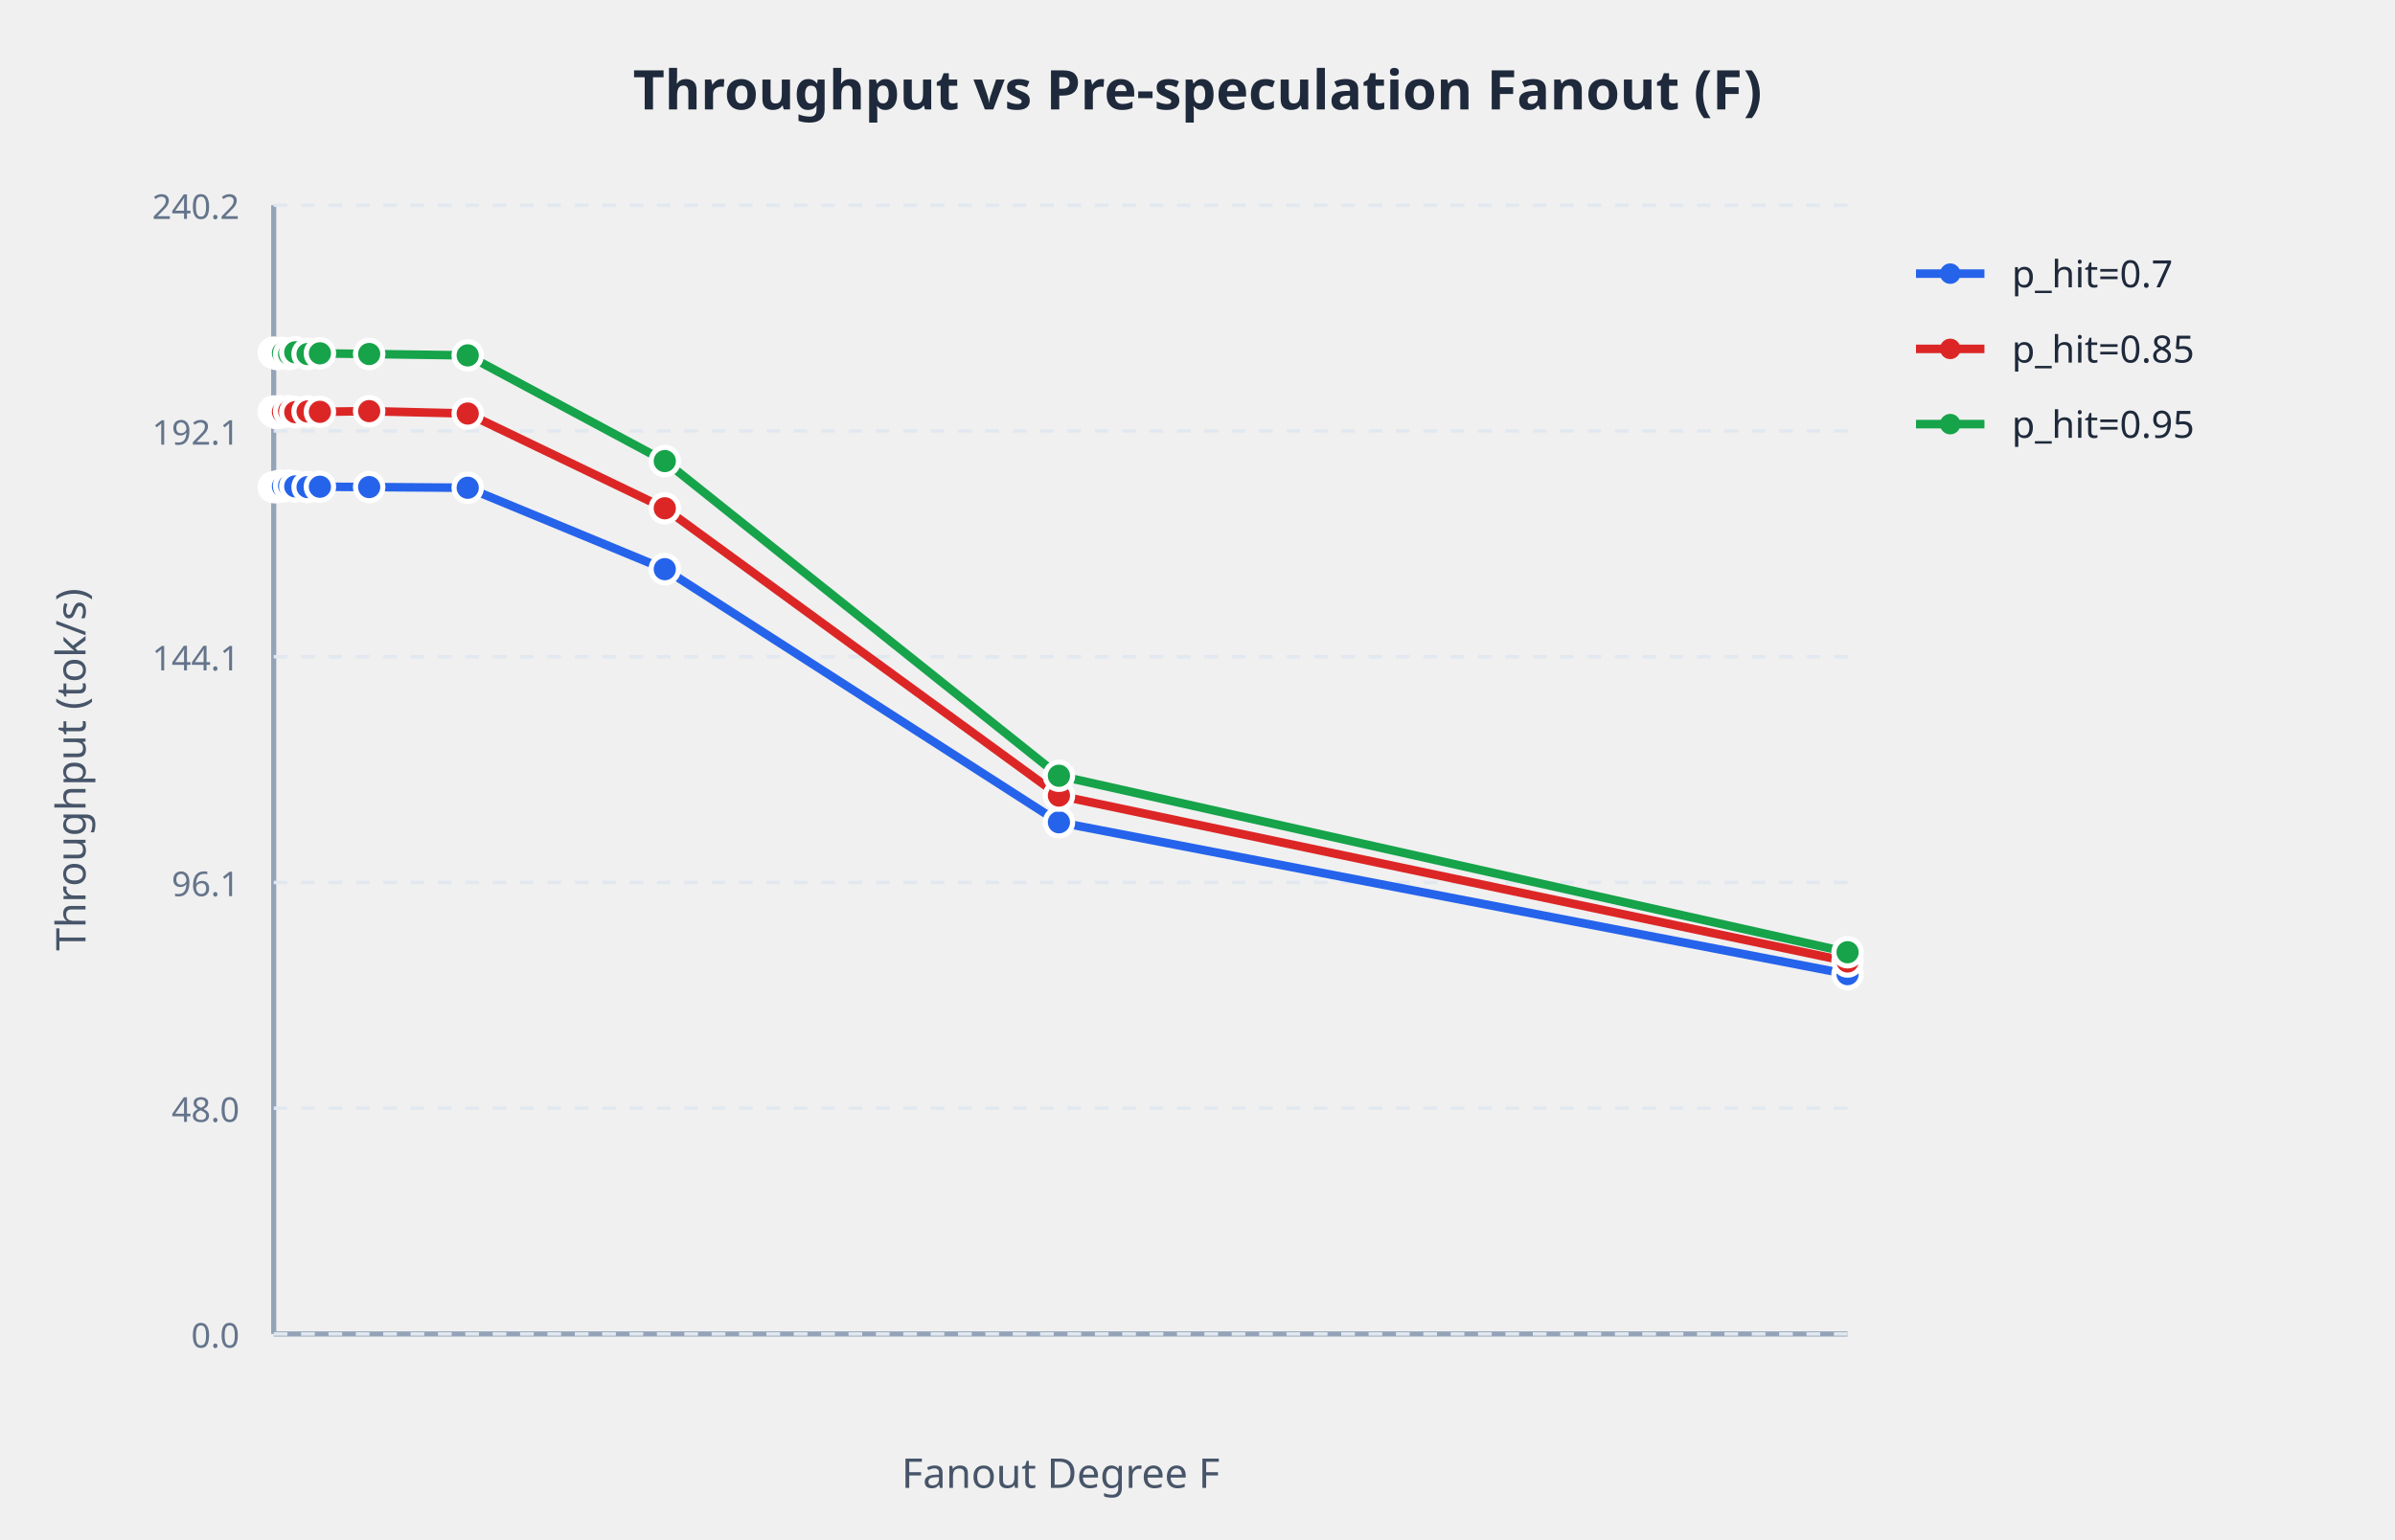
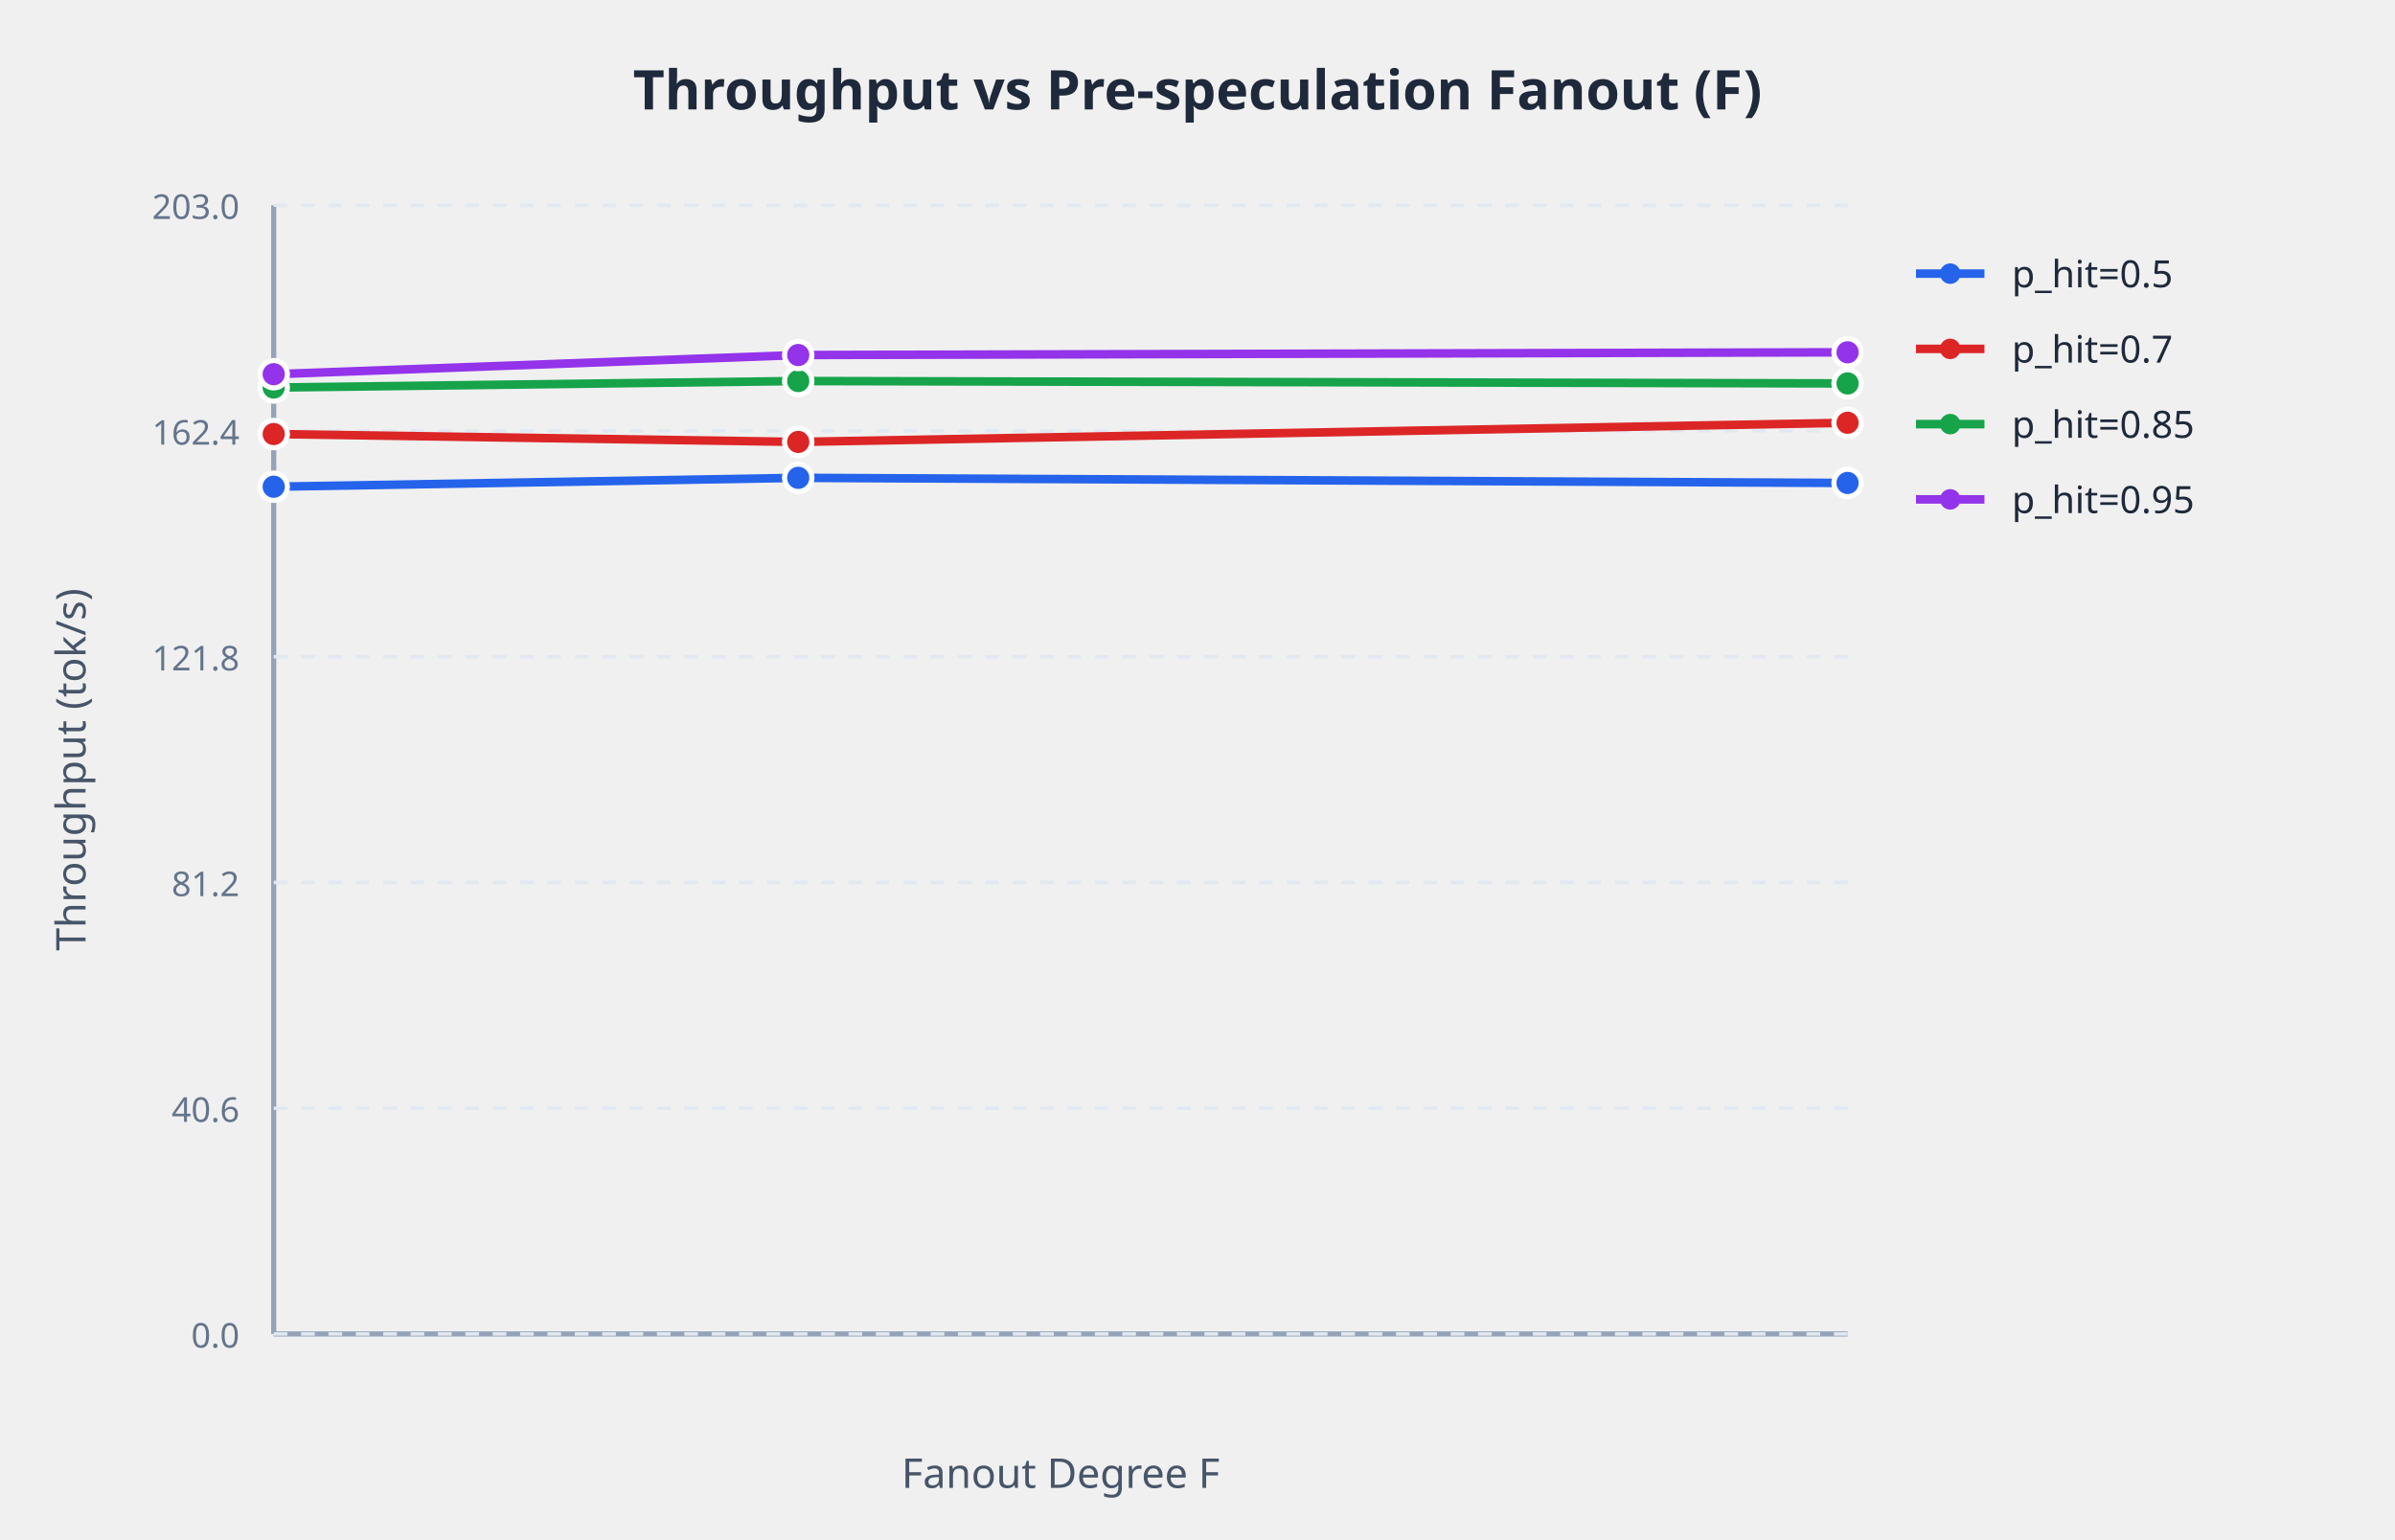
<svg xmlns="http://www.w3.org/2000/svg" width="700" height="450" viewBox="0 0 700 450" style="background:#ffffff; font-family:sans-serif;">
  <text x="350.0" y="32" text-anchor="middle" font-size="16" font-weight="bold" fill="#1e293b">Throughput vs Pre-speculation Fanout (F)</text>
  <line x1="80" y1="390" x2="540" y2="390" stroke="#94a3b8" stroke-width="1.5" />
  <line x1="80" y1="60" x2="80" y2="390" stroke="#94a3b8" stroke-width="1.5" />
  <text x="310.0" y="435" text-anchor="middle" font-size="12" fill="#475569">Fanout Degree F</text>
  <text x="25" y="225.0" text-anchor="middle" font-size="12" fill="#475569" transform="rotate(-90 25 225.0)">Throughput (tok/s)</text>
  <line x1="80" y1="390.0" x2="540" y2="390.0" stroke="#e2e8f0" stroke-dasharray="4" />
  <text x="70" y="394.0" text-anchor="end" font-size="10" fill="#64748b">0.0</text>
  <line x1="80" y1="324.0" x2="540" y2="324.0" stroke="#e2e8f0" stroke-dasharray="4" />
-   <text x="70" y="328.0" text-anchor="end" font-size="10" fill="#64748b">48.0</text>
+   <text x="70" y="328.0" text-anchor="end" font-size="10" fill="#64748b">40.6</text>
  <line x1="80" y1="258.0" x2="540" y2="258.0" stroke="#e2e8f0" stroke-dasharray="4" />
-   <text x="70" y="262.0" text-anchor="end" font-size="10" fill="#64748b">96.1</text>
+   <text x="70" y="262.0" text-anchor="end" font-size="10" fill="#64748b">81.2</text>
  <line x1="80" y1="192.0" x2="540" y2="192.0" stroke="#e2e8f0" stroke-dasharray="4" />
-   <text x="70" y="196.0" text-anchor="end" font-size="10" fill="#64748b">144.1</text>
-   <line x1="80" y1="126.0" x2="540" y2="126.0" stroke="#e2e8f0" stroke-dasharray="4" />
-   <text x="70" y="130.0" text-anchor="end" font-size="10" fill="#64748b">192.1</text>
+   <text x="70" y="196.0" text-anchor="end" font-size="10" fill="#64748b">121.8</text>
+   <line x1="80" y1="126" x2="540" y2="126" stroke="#e2e8f0" stroke-dasharray="4" />
+   <text x="70" y="130" text-anchor="end" font-size="10" fill="#64748b">162.4</text>
  <line x1="80" y1="60.0" x2="540" y2="60.0" stroke="#e2e8f0" stroke-dasharray="4" />
-   <text x="70" y="64.0" text-anchor="end" font-size="10" fill="#64748b">240.2</text>
-   <polyline fill="none" stroke="#2563eb" stroke-width="2.5" points="80.0,142.4 80.9,142.4 81.8,142.0 82.7,142.2 84.5,142.0 86.3,142.2 89.9,142.4 93.5,142.3 107.9,142.4 136.7,142.6 194.3,166.4 309.5,240.4 540.0,284.8" />
-   <circle cx="80.0" cy="142.4" r="4" fill="#2563eb" stroke="#ffffff" stroke-width="1.5" />
-   <circle cx="80.9" cy="142.4" r="4" fill="#2563eb" stroke="#ffffff" stroke-width="1.5" />
-   <circle cx="81.8" cy="142.0" r="4" fill="#2563eb" stroke="#ffffff" stroke-width="1.5" />
-   <circle cx="82.7" cy="142.2" r="4" fill="#2563eb" stroke="#ffffff" stroke-width="1.5" />
-   <circle cx="84.5" cy="142.0" r="4" fill="#2563eb" stroke="#ffffff" stroke-width="1.5" />
-   <circle cx="86.3" cy="142.2" r="4" fill="#2563eb" stroke="#ffffff" stroke-width="1.5" />
-   <circle cx="89.9" cy="142.4" r="4" fill="#2563eb" stroke="#ffffff" stroke-width="1.5" />
-   <circle cx="93.5" cy="142.3" r="4" fill="#2563eb" stroke="#ffffff" stroke-width="1.5" />
-   <circle cx="107.9" cy="142.4" r="4" fill="#2563eb" stroke="#ffffff" stroke-width="1.5" />
-   <circle cx="136.7" cy="142.6" r="4" fill="#2563eb" stroke="#ffffff" stroke-width="1.5" />
-   <circle cx="194.3" cy="166.4" r="4" fill="#2563eb" stroke="#ffffff" stroke-width="1.5" />
-   <circle cx="309.5" cy="240.4" r="4" fill="#2563eb" stroke="#ffffff" stroke-width="1.5" />
-   <circle cx="540.0" cy="284.8" r="4" fill="#2563eb" stroke="#ffffff" stroke-width="1.5" />
+   <text x="70" y="64.0" text-anchor="end" font-size="10" fill="#64748b">203.0</text>
+   <polyline fill="none" stroke="#2563eb" stroke-width="2.5" points="80.0,142.3 233.3,139.7 540.0,141.2" />
+   <circle cx="80.0" cy="142.3" r="4" fill="#2563eb" stroke="#ffffff" stroke-width="1.5" />
+   <circle cx="233.3" cy="139.7" r="4" fill="#2563eb" stroke="#ffffff" stroke-width="1.5" />
+   <circle cx="540.0" cy="141.2" r="4" fill="#2563eb" stroke="#ffffff" stroke-width="1.5" />
  <line x1="560" y1="80" x2="580" y2="80" stroke="#2563eb" stroke-width="2.5" />
  <circle cx="570" cy="80" r="3" fill="#2563eb" />
-   <text x="588" y="84" font-size="11" fill="#1e293b">p_hit=0.7</text>
-   <polyline fill="none" stroke="#dc2626" stroke-width="2.5" points="80.0,120.3 80.9,120.8 81.8,120.2 82.7,120.4 84.5,120.2 86.3,120.5 89.9,120.3 93.5,120.4 107.9,120.2 136.7,120.9 194.3,148.6 309.5,232.6 540.0,281.1" />
-   <circle cx="80.0" cy="120.3" r="4" fill="#dc2626" stroke="#ffffff" stroke-width="1.5" />
-   <circle cx="80.9" cy="120.8" r="4" fill="#dc2626" stroke="#ffffff" stroke-width="1.5" />
-   <circle cx="81.8" cy="120.2" r="4" fill="#dc2626" stroke="#ffffff" stroke-width="1.5" />
-   <circle cx="82.7" cy="120.4" r="4" fill="#dc2626" stroke="#ffffff" stroke-width="1.5" />
-   <circle cx="84.5" cy="120.2" r="4" fill="#dc2626" stroke="#ffffff" stroke-width="1.5" />
-   <circle cx="86.3" cy="120.5" r="4" fill="#dc2626" stroke="#ffffff" stroke-width="1.5" />
-   <circle cx="89.9" cy="120.3" r="4" fill="#dc2626" stroke="#ffffff" stroke-width="1.5" />
-   <circle cx="93.5" cy="120.4" r="4" fill="#dc2626" stroke="#ffffff" stroke-width="1.5" />
-   <circle cx="107.9" cy="120.2" r="4" fill="#dc2626" stroke="#ffffff" stroke-width="1.5" />
-   <circle cx="136.7" cy="120.9" r="4" fill="#dc2626" stroke="#ffffff" stroke-width="1.5" />
-   <circle cx="194.3" cy="148.6" r="4" fill="#dc2626" stroke="#ffffff" stroke-width="1.5" />
-   <circle cx="309.5" cy="232.6" r="4" fill="#dc2626" stroke="#ffffff" stroke-width="1.5" />
-   <circle cx="540.0" cy="281.1" r="4" fill="#dc2626" stroke="#ffffff" stroke-width="1.5" />
+   <text x="588" y="84" font-size="11" fill="#1e293b">p_hit=0.5</text>
+   <polyline fill="none" stroke="#dc2626" stroke-width="2.5" points="80.0,126.9 233.3,129.2 540.0,123.6" />
+   <circle cx="80.0" cy="126.9" r="4" fill="#dc2626" stroke="#ffffff" stroke-width="1.5" />
+   <circle cx="233.3" cy="129.2" r="4" fill="#dc2626" stroke="#ffffff" stroke-width="1.5" />
+   <circle cx="540.0" cy="123.6" r="4" fill="#dc2626" stroke="#ffffff" stroke-width="1.5" />
  <line x1="560" y1="102" x2="580" y2="102" stroke="#dc2626" stroke-width="2.5" />
  <circle cx="570" cy="102" r="3" fill="#dc2626" />
-   <text x="588" y="106" font-size="11" fill="#1e293b">p_hit=0.85</text>
-   <polyline fill="none" stroke="#16a34a" stroke-width="2.5" points="80.0,103.1 80.9,103.5 81.8,103.2 82.7,103.2 84.5,103.5 86.3,103.0 89.9,103.5 93.5,103.3 107.9,103.5 136.7,103.9 194.3,134.8 309.5,226.8 540.0,278.4" />
-   <circle cx="80.0" cy="103.1" r="4" fill="#16a34a" stroke="#ffffff" stroke-width="1.5" />
-   <circle cx="80.9" cy="103.5" r="4" fill="#16a34a" stroke="#ffffff" stroke-width="1.5" />
-   <circle cx="81.8" cy="103.2" r="4" fill="#16a34a" stroke="#ffffff" stroke-width="1.5" />
-   <circle cx="82.7" cy="103.2" r="4" fill="#16a34a" stroke="#ffffff" stroke-width="1.5" />
-   <circle cx="84.5" cy="103.5" r="4" fill="#16a34a" stroke="#ffffff" stroke-width="1.5" />
-   <circle cx="86.3" cy="103.0" r="4" fill="#16a34a" stroke="#ffffff" stroke-width="1.5" />
-   <circle cx="89.9" cy="103.5" r="4" fill="#16a34a" stroke="#ffffff" stroke-width="1.5" />
-   <circle cx="93.5" cy="103.3" r="4" fill="#16a34a" stroke="#ffffff" stroke-width="1.5" />
-   <circle cx="107.9" cy="103.5" r="4" fill="#16a34a" stroke="#ffffff" stroke-width="1.5" />
-   <circle cx="136.7" cy="103.9" r="4" fill="#16a34a" stroke="#ffffff" stroke-width="1.5" />
-   <circle cx="194.3" cy="134.8" r="4" fill="#16a34a" stroke="#ffffff" stroke-width="1.5" />
-   <circle cx="309.5" cy="226.8" r="4" fill="#16a34a" stroke="#ffffff" stroke-width="1.5" />
-   <circle cx="540.0" cy="278.4" r="4" fill="#16a34a" stroke="#ffffff" stroke-width="1.5" />
+   <text x="588" y="106" font-size="11" fill="#1e293b">p_hit=0.7</text>
+   <polyline fill="none" stroke="#16a34a" stroke-width="2.5" points="80.0,113.3 233.3,111.4 540.0,112.1" />
+   <circle cx="80.0" cy="113.3" r="4" fill="#16a34a" stroke="#ffffff" stroke-width="1.5" />
+   <circle cx="233.3" cy="111.4" r="4" fill="#16a34a" stroke="#ffffff" stroke-width="1.5" />
+   <circle cx="540.0" cy="112.1" r="4" fill="#16a34a" stroke="#ffffff" stroke-width="1.5" />
  <line x1="560" y1="124" x2="580" y2="124" stroke="#16a34a" stroke-width="2.5" />
  <circle cx="570" cy="124" r="3" fill="#16a34a" />
-   <text x="588" y="128" font-size="11" fill="#1e293b">p_hit=0.95</text>
+   <text x="588" y="128" font-size="11" fill="#1e293b">p_hit=0.85</text>
+   <polyline fill="none" stroke="#9333ea" stroke-width="2.5" points="80.0,109.4 233.3,103.8 540.0,103.0" />
+   <circle cx="80.0" cy="109.4" r="4" fill="#9333ea" stroke="#ffffff" stroke-width="1.5" />
+   <circle cx="233.3" cy="103.8" r="4" fill="#9333ea" stroke="#ffffff" stroke-width="1.5" />
+   <circle cx="540.0" cy="103.0" r="4" fill="#9333ea" stroke="#ffffff" stroke-width="1.5" />
+   <line x1="560" y1="146" x2="580" y2="146" stroke="#9333ea" stroke-width="2.5" />
+   <circle cx="570" cy="146" r="3" fill="#9333ea" />
+   <text x="588" y="150" font-size="11" fill="#1e293b">p_hit=0.95</text>
</svg>
